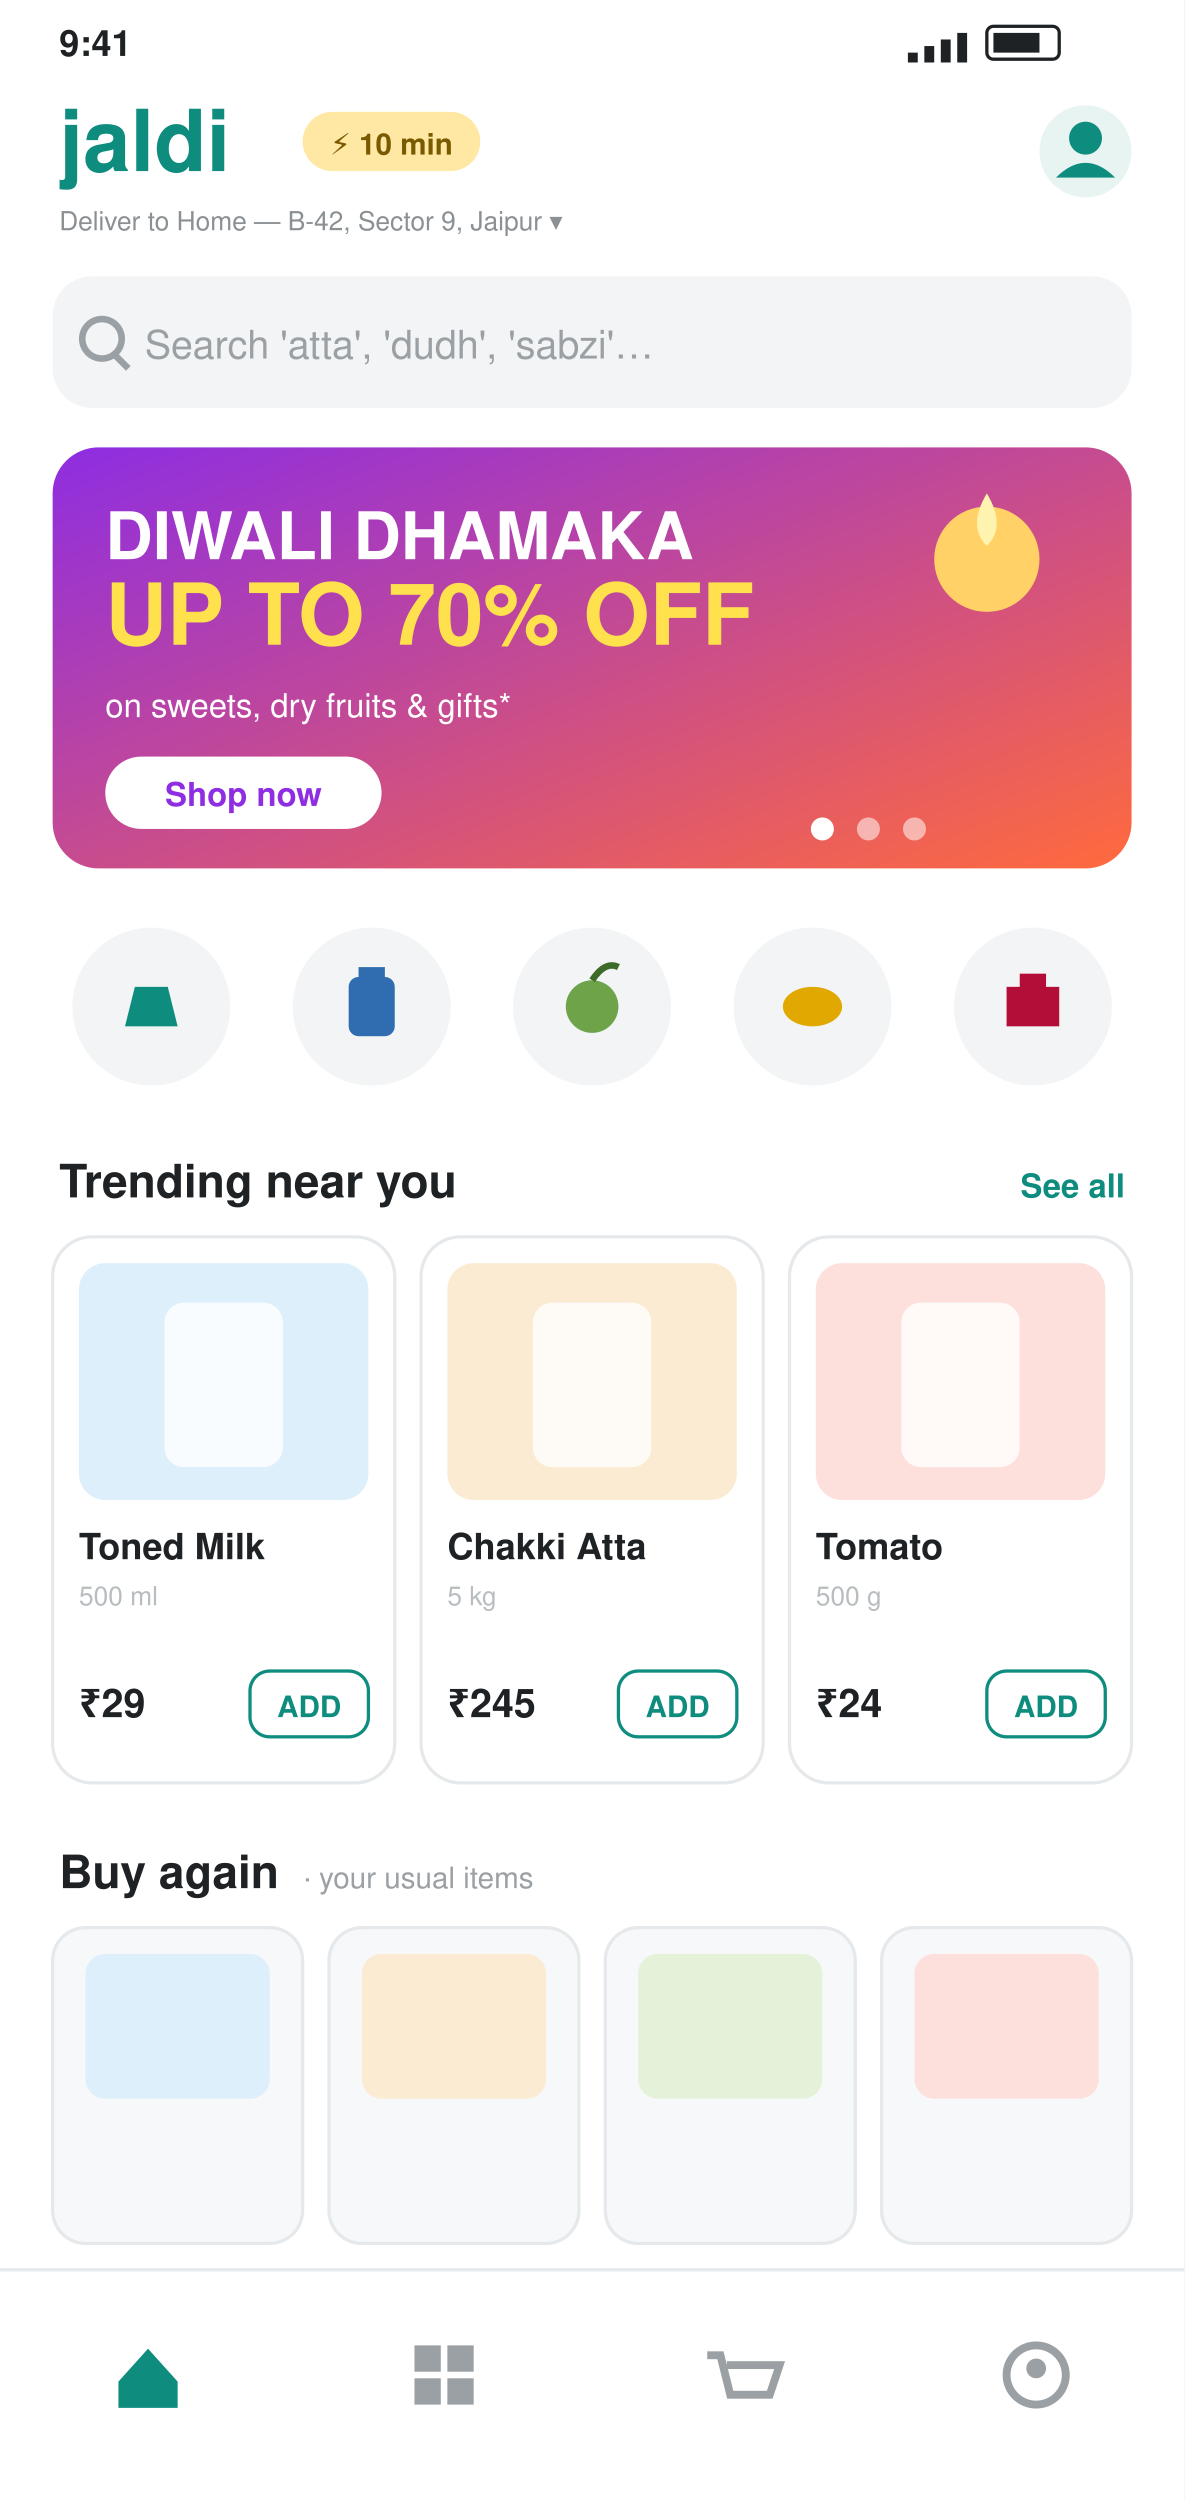
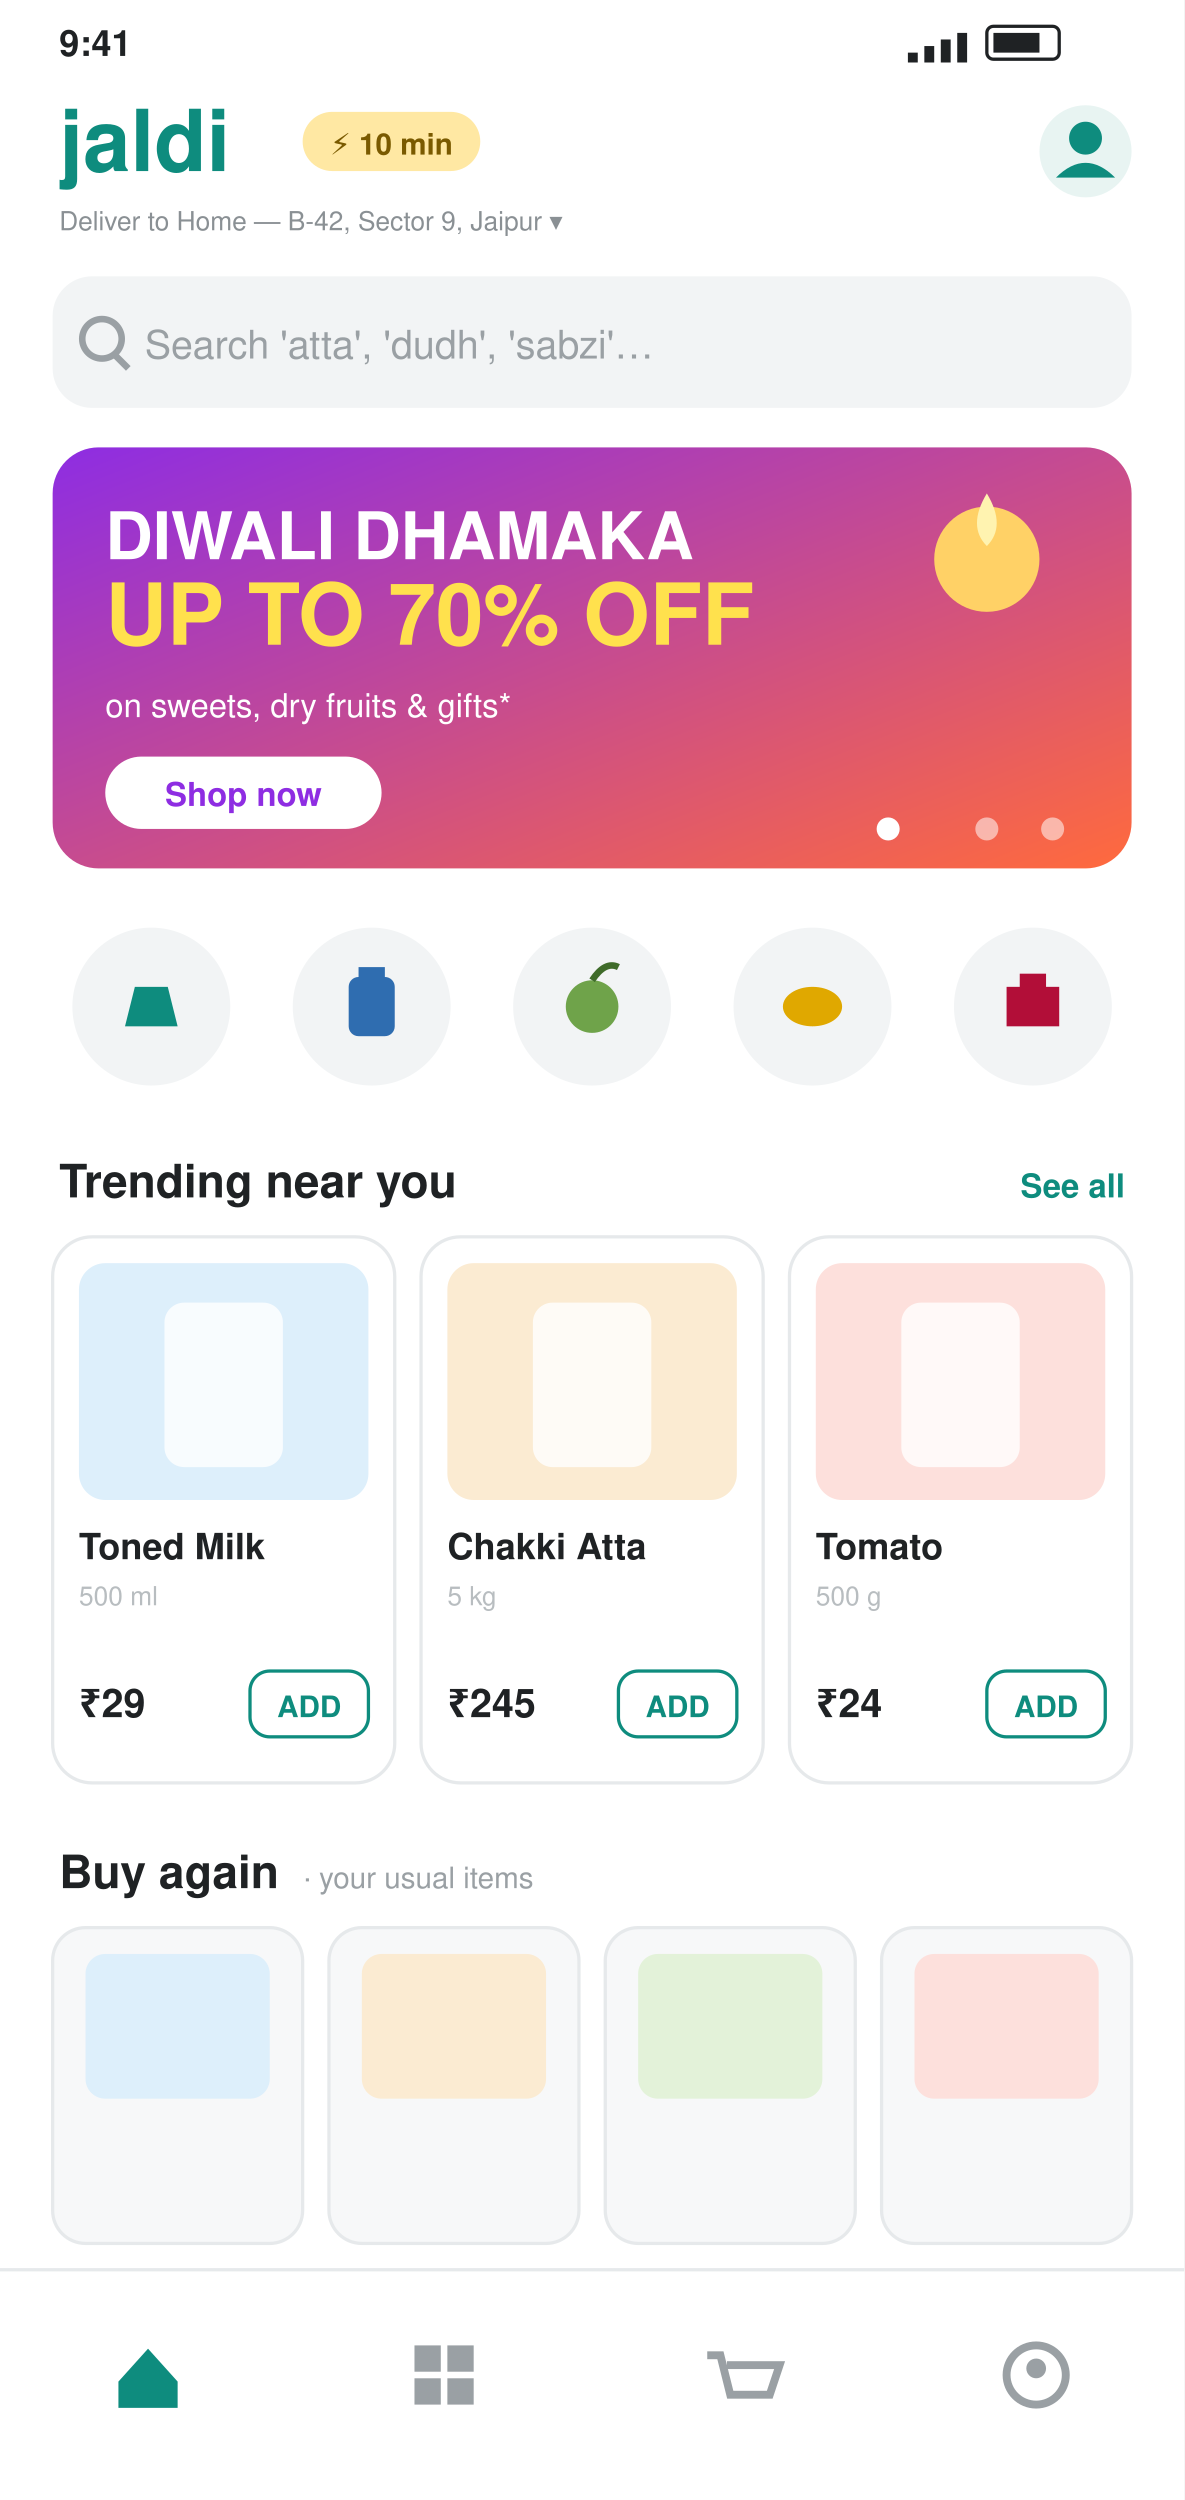
<svg xmlns="http://www.w3.org/2000/svg" viewBox="0 0 360 760">
  <rect width="360" height="760" fill="#FFFFFF" />
  <text x="18" y="17" font-family="Helvetica, Arial, sans-serif" font-size="11" font-weight="600" fill="#1F2224" text-anchor="start">9:41</text>
  <rect x="300" y="8" width="22" height="10" rx="2" fill="none" stroke="#1F2224" />
  <rect x="302" y="10" width="14" height="6" fill="#1F2224" />
  <rect x="276" y="16" width="3" height="3" fill="#1F2224" />
  <rect x="281" y="14" width="3" height="5" fill="#1F2224" />
  <rect x="286" y="12" width="3" height="7" fill="#1F2224" />
  <rect x="291" y="10" width="3" height="9" fill="#1F2224" />
  <text x="18" y="52" font-family="Helvetica, Arial, sans-serif" font-size="26" font-weight="800" fill="#0E8C7E" text-anchor="start">jaldi</text>
  <rect x="92" y="34" width="54" height="18" rx="9" fill="#FFE8A3" />
  <text x="119" y="47" font-family="Helvetica, Arial, sans-serif" font-size="9" font-weight="700" fill="#7A5A00" text-anchor="middle">⚡ 10 min</text>
  <text x="18" y="70" font-family="Helvetica, Arial, sans-serif" font-size="8" font-weight="400" fill="#8A9094" text-anchor="start">Deliver to Home — B-42, Sector 9, Jaipur ▾</text>
  <circle cx="330" cy="46" r="14" fill="#E8F4F2" />
  <circle cx="330" cy="42" r="5" fill="#0E8C7E" />
  <path d="M321 54 q9 -9 18 0" fill="#0E8C7E" />
  <rect x="16" y="84" width="328" height="40" rx="12" fill="#F2F4F5" />
  <text x="44" y="109" font-family="Helvetica, Arial, sans-serif" font-size="12" font-weight="400" fill="#9AA0A4" text-anchor="start">Search 'atta', 'dudh', 'sabzi'…</text>
  <circle cx="31" cy="103" r="6" fill="none" stroke="#9AA0A4" stroke-width="2" />
  <line x1="35" y1="108" x2="39" y2="112" stroke="#9AA0A4" stroke-width="2" />
  <defs>
    <linearGradient id="fest" x1="0" y1="0" x2="1" y2="1">
      <stop offset="0" stop-color="#8E2DE2" />
      <stop offset="1" stop-color="#FF6A3D" />
    </linearGradient>
  </defs>
  <rect x="16" y="136" width="328" height="128" rx="14" fill="url(#fest)" />
  <text x="32" y="170" font-family="Helvetica, Arial, sans-serif" font-size="20" font-weight="800" fill="#FFFFFF" text-anchor="start">DIWALI DHAMAKA</text>
  <text x="32" y="196" font-family="Helvetica, Arial, sans-serif" font-size="26" font-weight="900" fill="#FFE14D" text-anchor="start">UP TO 70% OFF</text>
  <text x="32" y="218" font-family="Helvetica, Arial, sans-serif" font-size="10" font-weight="400" fill="#FFFFFF" text-anchor="start">on sweets, dry fruits &amp; gifts*</text>
  <rect x="32" y="230" width="84" height="22" rx="11" fill="#FFFFFF" />
  <text x="74" y="245" font-family="Helvetica, Arial, sans-serif" font-size="10" font-weight="700" fill="#8E2DE2" text-anchor="middle">Shop now</text>
-   <circle cx="250" cy="252" r="3.5" fill="#FFFFFF" />
-   <circle cx="264" cy="252" r="3.5" fill="#FFFFFF88" />
-   <circle cx="278" cy="252" r="3.5" fill="#FFFFFF88" />
+   <circle cx="270" cy="252" r="3.5" fill="#FFFFFF" />
+   <circle cx="300" cy="252" r="3.5" fill="#FFFFFF88" />
+   <circle cx="320" cy="252" r="3.5" fill="#FFFFFF88" />
  <g fill="#FFD166">
    <circle cx="300" cy="170" r="16" />
    <path d="M300 150 q6 10 0 16 q-6 -6 0 -16z" fill="#FFF3B0" />
  </g>
  <circle cx="46" cy="306" r="24" fill="#F2F4F5" />
  <g transform="translate(46 306)">
    <path d="M-8 6 h16 l-3 -12 h-10 z" fill="#0E8C7E" />
  </g>
  <circle cx="113" cy="306" r="24" fill="#F2F4F5" />
  <g transform="translate(113 306)">
    <rect x="-7" y="-9" width="14" height="18" rx="3" fill="#2F6DB0" />
    <rect x="-4" y="-12" width="8" height="4" fill="#2F6DB0" />
  </g>
  <circle cx="180" cy="306" r="24" fill="#F2F4F5" />
  <g transform="translate(180 306)">
    <circle r="8" fill="#6FA34A" />
    <path d="M0 -8 q4 -6 8 -4" stroke="#3F6B2A" stroke-width="2" fill="none" />
  </g>
  <circle cx="247" cy="306" r="24" fill="#F2F4F5" />
  <g transform="translate(247 306)">
    <ellipse rx="9" ry="6" fill="#E0A800" />
  </g>
  <circle cx="314" cy="306" r="24" fill="#F2F4F5" />
  <g transform="translate(314 306)">
    <path d="M-8 -6 h16 v12 h-16z M-4 -10 h8 v4 h-8z" fill="#B20E38" />
  </g>
  <text x="18" y="364" font-family="Helvetica, Arial, sans-serif" font-size="14" font-weight="700" fill="#1F2224" text-anchor="start">Trending near you</text>
  <text x="342" y="364" font-family="Helvetica, Arial, sans-serif" font-size="10" font-weight="700" fill="#0E8C7E" text-anchor="end">See all</text>
  <rect x="16" y="376" width="104" height="166" rx="12" fill="#FFFFFF" stroke="#E6E9EB" />
  <rect x="24" y="384" width="88" height="72" rx="8" fill="#DDEFFB" />
  <rect x="50" y="396" width="36" height="50" rx="6" fill="#FFFFFF" opacity=".8" />
  <text x="24" y="474" font-family="Helvetica, Arial, sans-serif" font-size="11" font-weight="600" fill="#1F2224" text-anchor="start">Toned Milk</text>
  <text x="24" y="488" font-family="Helvetica, Arial, sans-serif" font-size="8" font-weight="400" fill="#B8BDC0" text-anchor="start">500 ml</text>
  <text x="24" y="522" font-family="Helvetica, Arial, sans-serif" font-size="12" font-weight="700" fill="#1F2224" text-anchor="start">₹29</text>
  <rect x="76" y="508" width="36" height="20" rx="6" fill="#FFFFFF" stroke="#0E8C7E" />
  <text x="94" y="522" font-family="Helvetica, Arial, sans-serif" font-size="9" font-weight="800" fill="#0E8C7E" text-anchor="middle">ADD</text>
  <rect x="128" y="376" width="104" height="166" rx="12" fill="#FFFFFF" stroke="#E6E9EB" />
  <rect x="136" y="384" width="88" height="72" rx="8" fill="#FBEBD2" />
  <rect x="162" y="396" width="36" height="50" rx="6" fill="#FFFFFF" opacity=".8" />
  <text x="136" y="474" font-family="Helvetica, Arial, sans-serif" font-size="11" font-weight="600" fill="#1F2224" text-anchor="start">Chakki Atta</text>
  <text x="136" y="488" font-family="Helvetica, Arial, sans-serif" font-size="8" font-weight="400" fill="#B8BDC0" text-anchor="start">5 kg</text>
  <text x="136" y="522" font-family="Helvetica, Arial, sans-serif" font-size="12" font-weight="700" fill="#1F2224" text-anchor="start">₹245</text>
  <rect x="188" y="508" width="36" height="20" rx="6" fill="#FFFFFF" stroke="#0E8C7E" />
  <text x="206" y="522" font-family="Helvetica, Arial, sans-serif" font-size="9" font-weight="800" fill="#0E8C7E" text-anchor="middle">ADD</text>
  <rect x="240" y="376" width="104" height="166" rx="12" fill="#FFFFFF" stroke="#E6E9EB" />
  <rect x="248" y="384" width="88" height="72" rx="8" fill="#FDE0DC" />
  <rect x="274" y="396" width="36" height="50" rx="6" fill="#FFFFFF" opacity=".8" />
  <text x="248" y="474" font-family="Helvetica, Arial, sans-serif" font-size="11" font-weight="600" fill="#1F2224" text-anchor="start">Tomato</text>
  <text x="248" y="488" font-family="Helvetica, Arial, sans-serif" font-size="8" font-weight="400" fill="#B8BDC0" text-anchor="start">500 g</text>
  <text x="248" y="522" font-family="Helvetica, Arial, sans-serif" font-size="12" font-weight="700" fill="#1F2224" text-anchor="start">₹24</text>
  <rect x="300" y="508" width="36" height="20" rx="6" fill="#FFFFFF" stroke="#0E8C7E" />
  <text x="318" y="522" font-family="Helvetica, Arial, sans-serif" font-size="9" font-weight="800" fill="#0E8C7E" text-anchor="middle">ADD</text>
  <text x="18" y="574" font-family="Helvetica, Arial, sans-serif" font-size="14" font-weight="700" fill="#1F2224" text-anchor="start">Buy again</text>
  <text x="92" y="574" font-family="Helvetica, Arial, sans-serif" font-size="9" font-weight="400" fill="#9AA0A4" text-anchor="start">· your usual items</text>
  <rect x="16" y="586" width="76" height="96" rx="10" fill="#F7F8F9" stroke="#E6E9EB" />
  <rect x="26" y="594" width="56" height="44" rx="6" fill="#DDEFFB" />
  <rect x="100" y="586" width="76" height="96" rx="10" fill="#F7F8F9" stroke="#E6E9EB" />
  <rect x="110" y="594" width="56" height="44" rx="6" fill="#FBEBD2" />
  <rect x="184" y="586" width="76" height="96" rx="10" fill="#F7F8F9" stroke="#E6E9EB" />
  <rect x="194" y="594" width="56" height="44" rx="6" fill="#E3F2D9" />
  <rect x="268" y="586" width="76" height="96" rx="10" fill="#F7F8F9" stroke="#E6E9EB" />
  <rect x="278" y="594" width="56" height="44" rx="6" fill="#FDE0DC" />
  <rect x="0" y="690" width="360" height="70" fill="#FFFFFF" />
  <line x1="0" y1="690" x2="360" y2="690" stroke="#E6E9EB" />
  <g transform="translate(45 722)">
    <path d="M-9 2 L0 -8 L9 2 V10 H-9Z" fill="#0E8C7E" />
  </g>
  <g transform="translate(135 722)">
    <rect x="-9" y="-9" width="8" height="8" fill="#9AA0A4" />
    <rect x="1" y="-9" width="8" height="8" fill="#9AA0A4" />
    <rect x="-9" y="1" width="8" height="8" fill="#9AA0A4" />
    <rect x="1" y="1" width="8" height="8" fill="#9AA0A4" />
  </g>
  <g transform="translate(225 722)">
    <path d="M-10 -6 h4 l3 12 h12 l3 -9 h-16" stroke="#9AA0A4" stroke-width="2.4" fill="none" />
  </g>
  <g transform="translate(315 722)">
    <circle r="9" fill="none" stroke="#9AA0A4" stroke-width="2.4" />
    <circle cy="-2" r="3" fill="#9AA0A4" />
  </g>
</svg>
